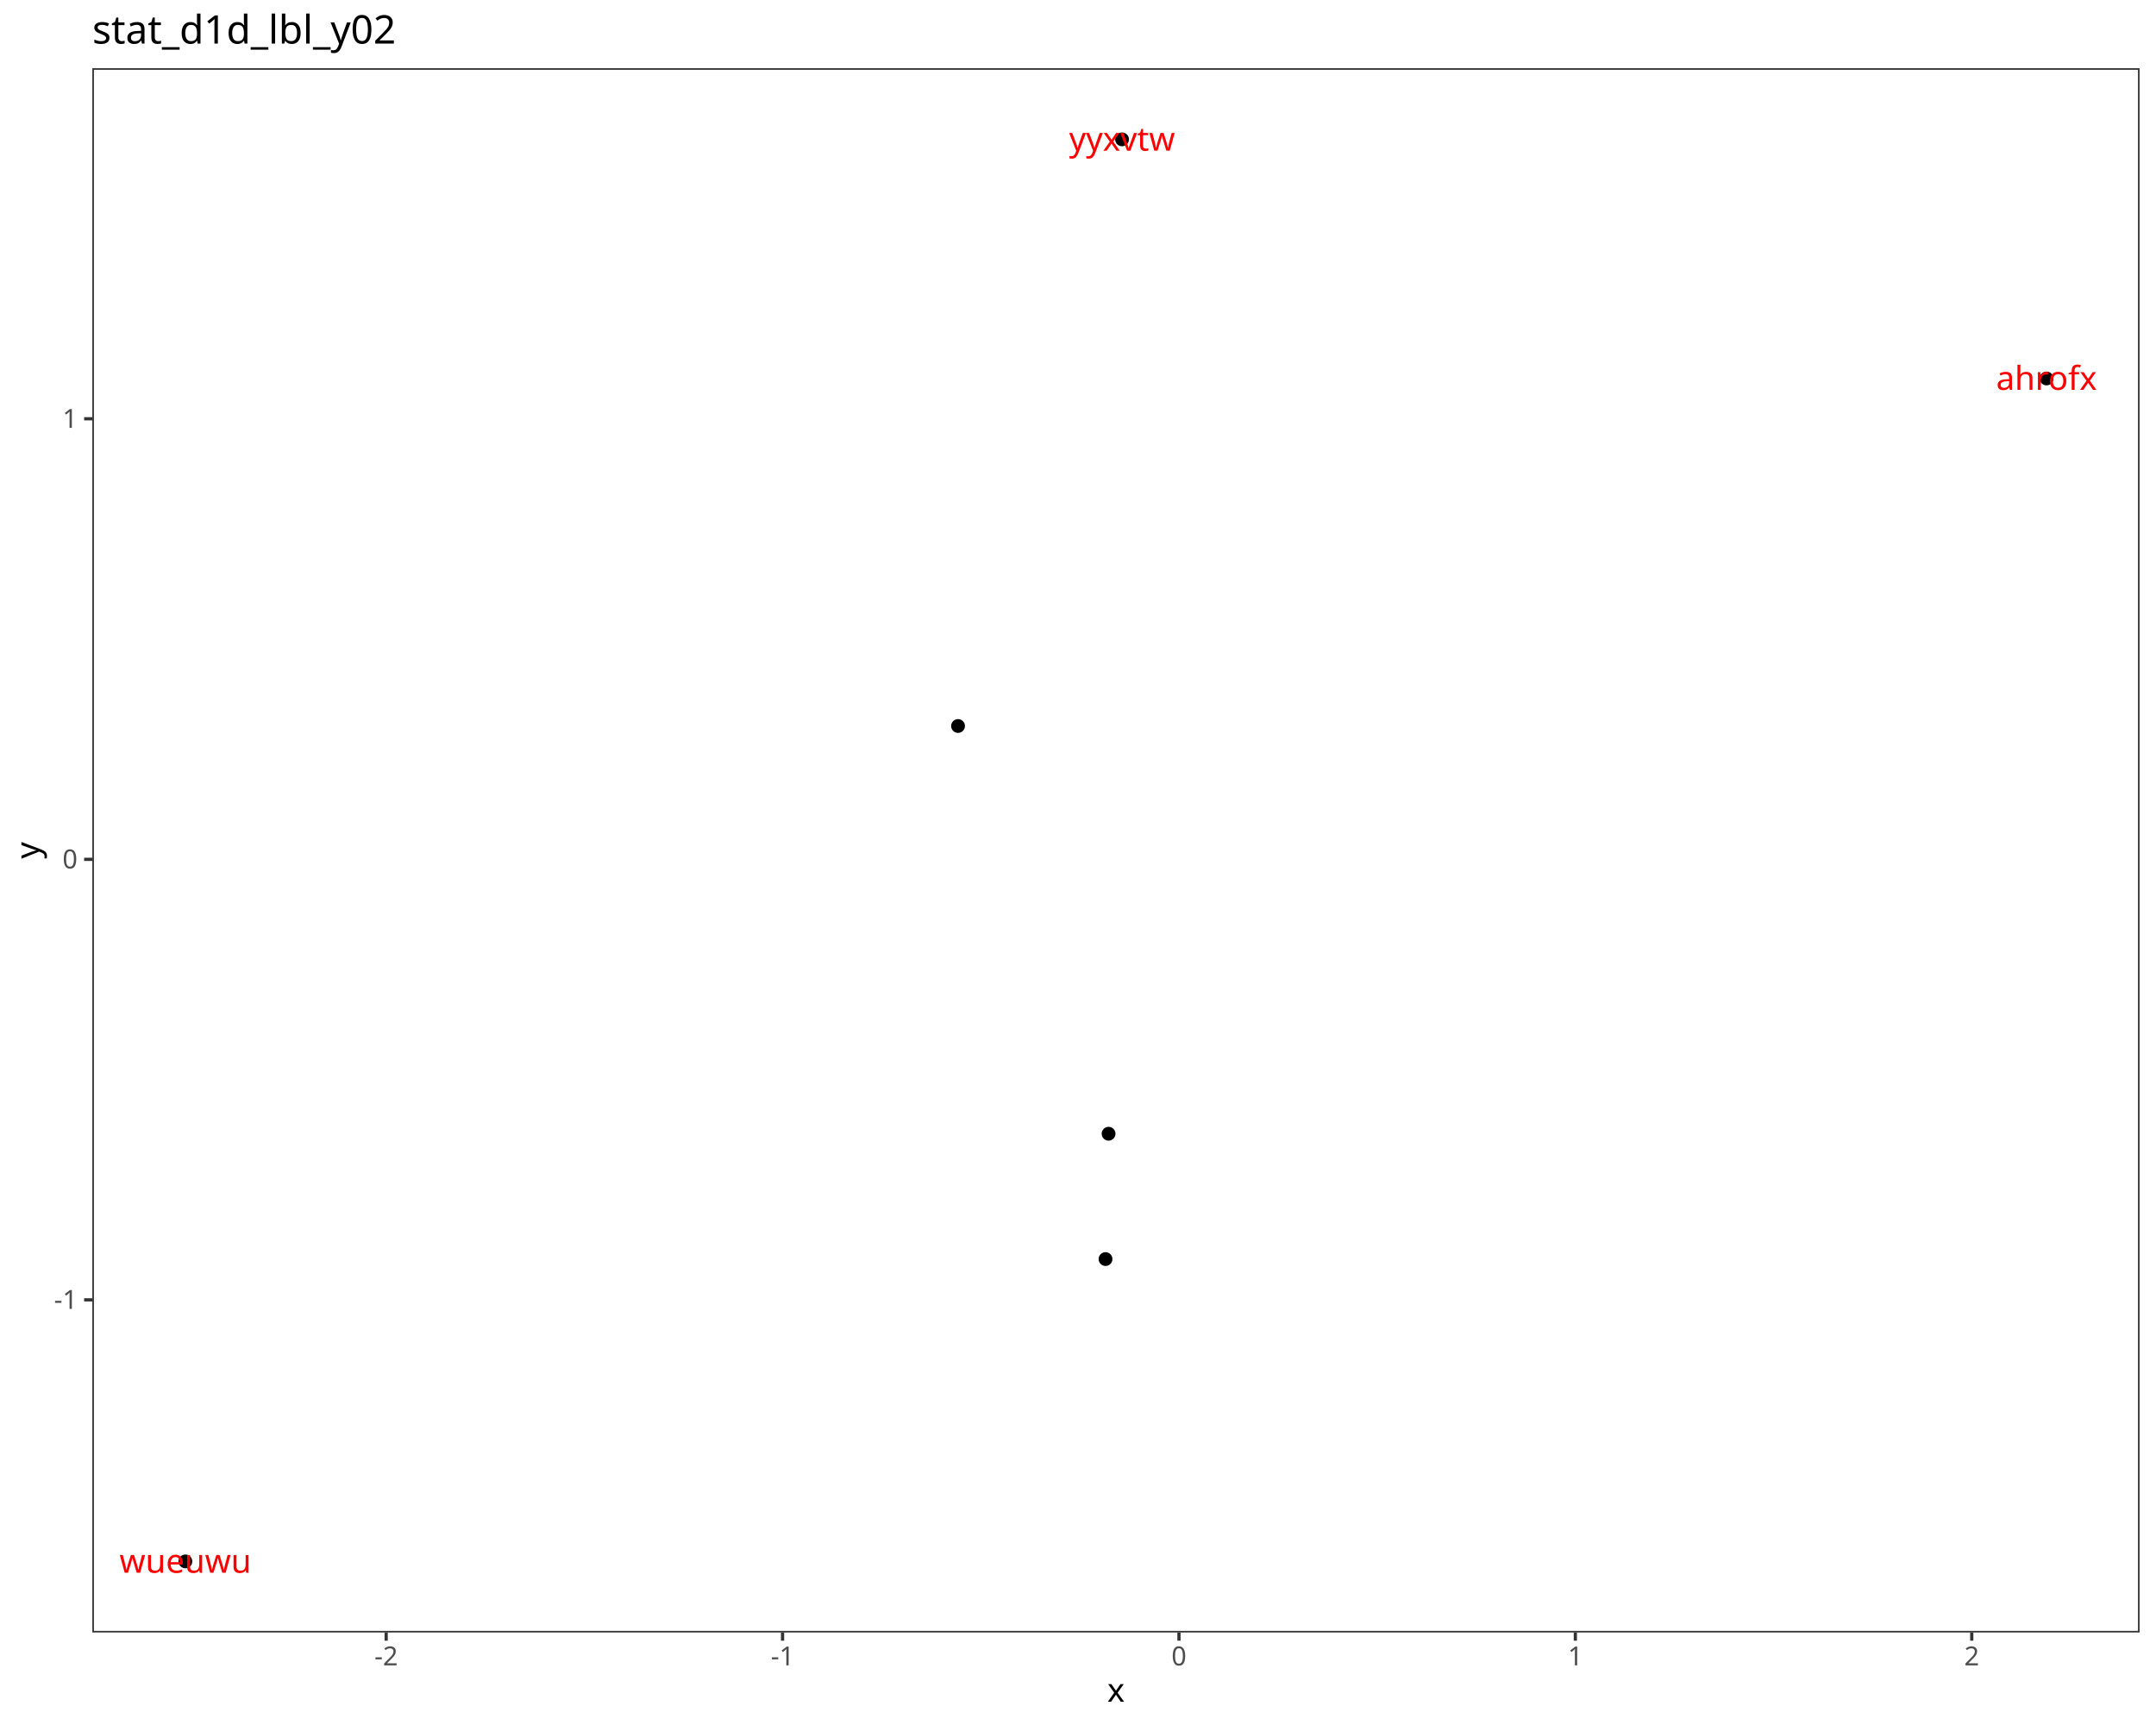
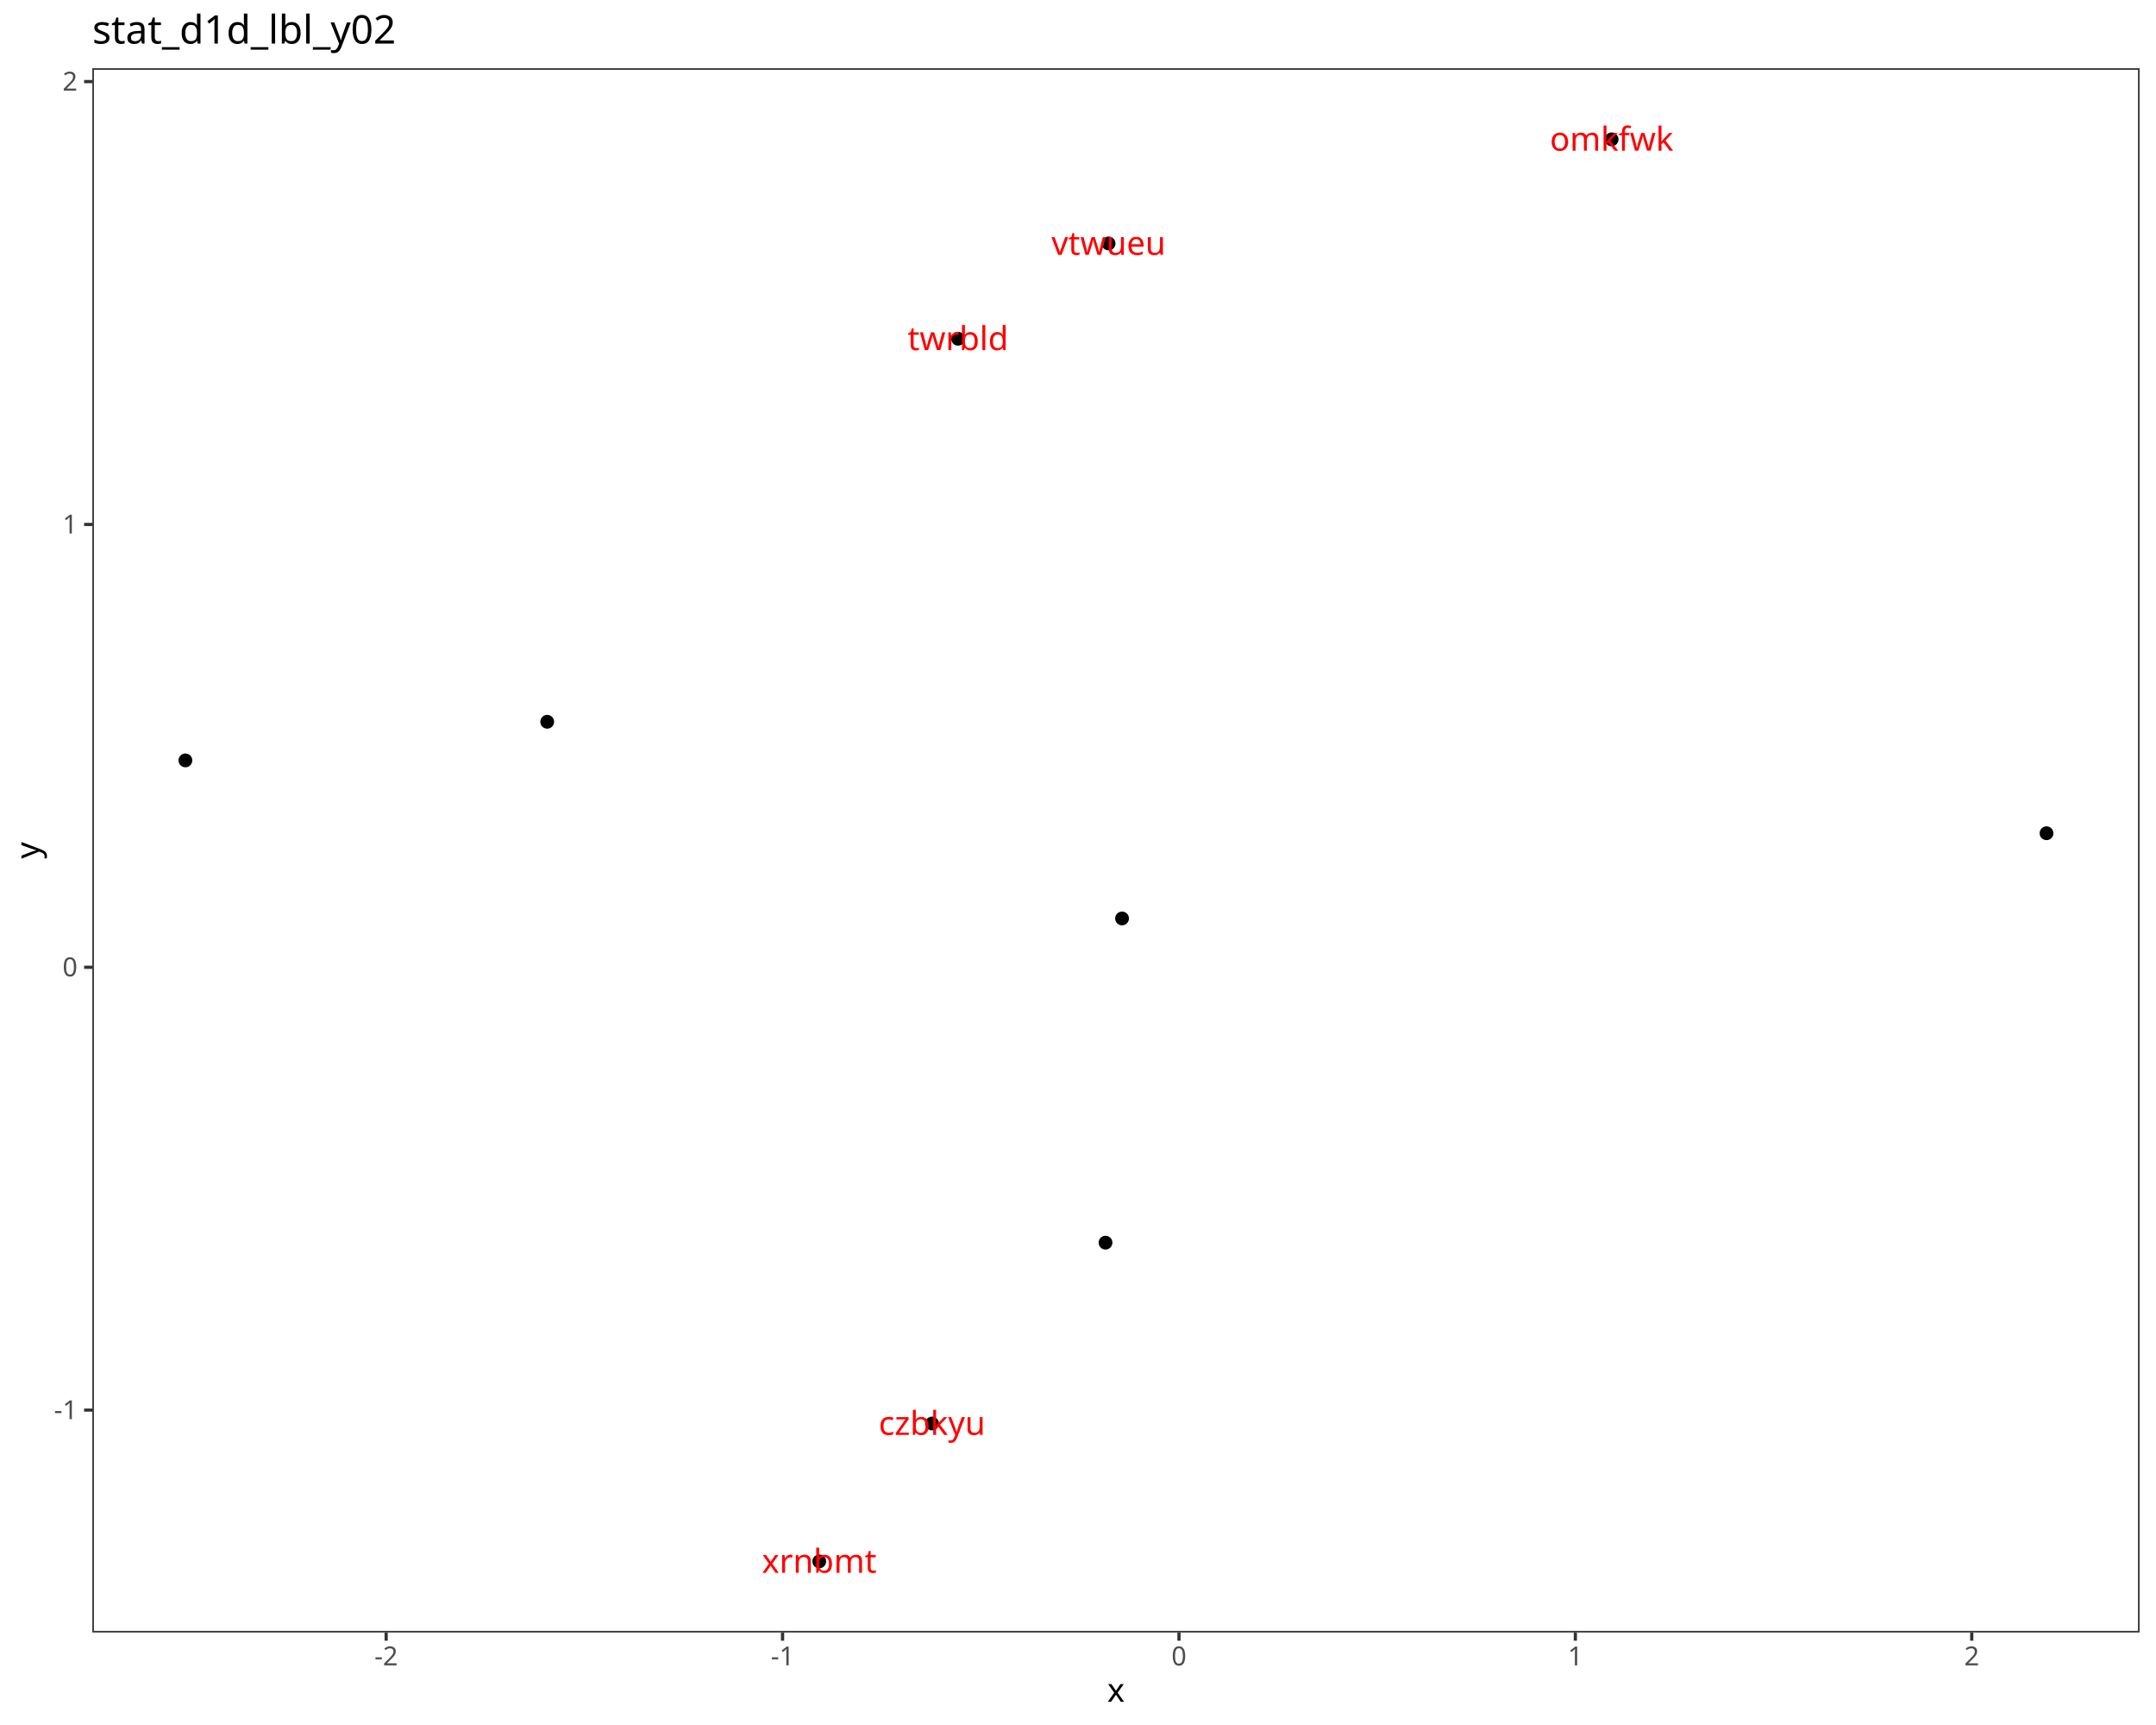
<svg xmlns="http://www.w3.org/2000/svg" class="svglite" data-engine-version="2.0" width="720.00pt" height="576.00pt" viewBox="0 0 720.00 576.00">
  <defs>
    <style type="text/css">
    .svglite line, .svglite polyline, .svglite polygon, .svglite path, .svglite rect, .svglite circle {
      fill: none;
      stroke: #000000;
      stroke-linecap: round;
      stroke-linejoin: round;
      stroke-miterlimit: 10.00;
    }
  </style>
  </defs>
  <rect width="100%" height="100%" style="stroke: none; fill: #FFFFFF;" />
  <defs>
    <clipPath id="cpMC4wMHw3MjAuMDB8MC4wMHw1NzYuMDA=">
      <rect x="0.00" y="0.00" width="720.00" height="576.00" />
    </clipPath>
  </defs>
  <g clip-path="url(#cpMC4wMHw3MjAuMDB8MC4wMHw1NzYuMDA=)">
    <rect x="0.00" y="0.00" width="720.00" height="576.00" style="stroke-width: 1.07; stroke: #FFFFFF; fill: #FFFFFF;" />
  </g>
  <defs>
    <clipPath id="cpMzAuODN8NzE0LjUyfDIyLjc4fDU0NS4xMQ==">
      <rect x="30.83" y="22.78" width="683.69" height="522.33" />
    </clipPath>
  </defs>
  <g clip-path="url(#cpMzAuODN8NzE0LjUyfDIyLjc4fDU0NS4xMQ==)">
    <rect x="30.83" y="22.78" width="683.69" height="522.33" style="stroke-width: 1.07; stroke: none; fill: #FFFFFF;" />
-     <circle cx="683.44" cy="126.38" r="1.95" style="stroke-width: 0.71; fill: #000000;" />
-     <circle cx="370.21" cy="378.57" r="1.95" style="stroke-width: 0.71; fill: #000000;" />
-     <circle cx="369.19" cy="420.42" r="1.95" style="stroke-width: 0.71; fill: #000000;" />
-     <circle cx="61.91" cy="521.37" r="1.95" style="stroke-width: 0.71; fill: #000000;" />
-     <circle cx="319.94" cy="242.42" r="1.95" style="stroke-width: 0.71; fill: #000000;" />
-     <circle cx="374.71" cy="46.53" r="1.95" style="stroke-width: 0.71; fill: #000000;" />
-     <text x="683.44" y="130.18" text-anchor="middle" style="font-size: 11.04px; fill: #FF0000; font-family: sans;" textLength="30.69px" lengthAdjust="spacingAndGlyphs">ahrofx</text>
-     <text x="61.91" y="525.17" text-anchor="middle" style="font-size: 11.04px; fill: #FF0000; font-family: sans;" textLength="40.51px" lengthAdjust="spacingAndGlyphs">wueuwu</text>
-     <text x="374.71" y="50.32" text-anchor="middle" style="font-size: 11.04px; fill: #FF0000; font-family: sans;" textLength="33.14px" lengthAdjust="spacingAndGlyphs">yyxvtw</text>
+     <circle cx="683.44" cy="278.23" r="1.95" style="stroke-width: 0.71; fill: #000000;" />
+     <circle cx="370.21" cy="81.31" r="1.95" style="stroke-width: 0.71; fill: #000000;" />
+     <circle cx="369.19" cy="414.94" r="1.95" style="stroke-width: 0.71; fill: #000000;" />
+     <circle cx="61.91" cy="253.91" r="1.95" style="stroke-width: 0.71; fill: #000000;" />
+     <circle cx="319.94" cy="113.12" r="1.95" style="stroke-width: 0.71; fill: #000000;" />
+     <circle cx="374.71" cy="306.68" r="1.95" style="stroke-width: 0.71; fill: #000000;" />
+     <circle cx="538.21" cy="46.53" r="1.95" style="stroke-width: 0.71; fill: #000000;" />
+     <circle cx="311.25" cy="475.33" r="1.95" style="stroke-width: 0.71; fill: #000000;" />
+     <circle cx="273.59" cy="521.37" r="1.95" style="stroke-width: 0.71; fill: #000000;" />
+     <circle cx="182.74" cy="241.01" r="1.95" style="stroke-width: 0.71; fill: #000000;" />
+     <text x="370.21" y="85.11" text-anchor="middle" style="font-size: 11.04px; fill: #FF0000; font-family: sans;" textLength="34.99px" lengthAdjust="spacingAndGlyphs">vtwueu</text>
+     <text x="319.94" y="116.92" text-anchor="middle" style="font-size: 11.04px; fill: #FF0000; font-family: sans;" textLength="29.45px" lengthAdjust="spacingAndGlyphs">twrbld</text>
+     <text x="538.21" y="50.32" text-anchor="middle" style="font-size: 11.04px; fill: #FF0000; font-family: sans;" textLength="37.43px" lengthAdjust="spacingAndGlyphs">omkfwk</text>
+     <text x="311.25" y="479.13" text-anchor="middle" style="font-size: 11.04px; fill: #FF0000; font-family: sans;" textLength="34.38px" lengthAdjust="spacingAndGlyphs">czbkyu</text>
+     <text x="273.59" y="525.17" text-anchor="middle" style="font-size: 11.04px; fill: #FF0000; font-family: sans;" textLength="33.75px" lengthAdjust="spacingAndGlyphs">xrnbmt</text>
    <rect x="30.83" y="22.78" width="683.69" height="522.33" style="stroke-width: 1.07; stroke: #333333;" />
  </g>
  <g clip-path="url(#cpMC4wMHw3MjAuMDB8MC4wMHw1NzYuMDA=)">
-     <text x="25.90" y="437.06" text-anchor="end" style="font-size: 8.80px; fill: #4D4D4D; font-family: sans;" textLength="7.82px" lengthAdjust="spacingAndGlyphs">-1</text>
-     <text x="25.90" y="289.97" text-anchor="end" style="font-size: 8.80px; fill: #4D4D4D; font-family: sans;" textLength="4.89px" lengthAdjust="spacingAndGlyphs">0</text>
-     <text x="25.90" y="142.87" text-anchor="end" style="font-size: 8.80px; fill: #4D4D4D; font-family: sans;" textLength="4.89px" lengthAdjust="spacingAndGlyphs">1</text>
-     <polyline points="28.09,434.04 30.83,434.04 " style="stroke-width: 1.07; stroke: #333333; stroke-linecap: butt;" />
-     <polyline points="28.09,286.94 30.83,286.94 " style="stroke-width: 1.07; stroke: #333333; stroke-linecap: butt;" />
-     <polyline points="28.09,139.84 30.83,139.84 " style="stroke-width: 1.07; stroke: #333333; stroke-linecap: butt;" />
+     <text x="25.90" y="473.88" text-anchor="end" style="font-size: 8.80px; fill: #4D4D4D; font-family: sans;" textLength="7.82px" lengthAdjust="spacingAndGlyphs">-1</text>
+     <text x="25.90" y="326.01" text-anchor="end" style="font-size: 8.80px; fill: #4D4D4D; font-family: sans;" textLength="4.89px" lengthAdjust="spacingAndGlyphs">0</text>
+     <text x="25.90" y="178.14" text-anchor="end" style="font-size: 8.80px; fill: #4D4D4D; font-family: sans;" textLength="4.89px" lengthAdjust="spacingAndGlyphs">1</text>
+     <text x="25.90" y="30.28" text-anchor="end" style="font-size: 8.80px; fill: #4D4D4D; font-family: sans;" textLength="4.89px" lengthAdjust="spacingAndGlyphs">2</text>
+     <polyline points="28.09,470.85 30.83,470.85 " style="stroke-width: 1.07; stroke: #333333; stroke-linecap: butt;" />
+     <polyline points="28.09,322.98 30.83,322.98 " style="stroke-width: 1.07; stroke: #333333; stroke-linecap: butt;" />
+     <polyline points="28.09,175.12 30.83,175.12 " style="stroke-width: 1.07; stroke: #333333; stroke-linecap: butt;" />
+     <polyline points="28.09,27.25 30.83,27.25 " style="stroke-width: 1.07; stroke: #333333; stroke-linecap: butt;" />
    <polyline points="128.96,547.85 128.96,545.11 " style="stroke-width: 1.07; stroke: #333333; stroke-linecap: butt;" />
    <polyline points="261.34,547.85 261.34,545.11 " style="stroke-width: 1.07; stroke: #333333; stroke-linecap: butt;" />
    <polyline points="393.72,547.85 393.72,545.11 " style="stroke-width: 1.07; stroke: #333333; stroke-linecap: butt;" />
    <polyline points="526.09,547.85 526.09,545.11 " style="stroke-width: 1.07; stroke: #333333; stroke-linecap: butt;" />
    <polyline points="658.47,547.85 658.47,545.11 " style="stroke-width: 1.07; stroke: #333333; stroke-linecap: butt;" />
    <text x="128.96" y="556.10" text-anchor="middle" style="font-size: 8.80px; fill: #4D4D4D; font-family: sans;" textLength="7.82px" lengthAdjust="spacingAndGlyphs">-2</text>
    <text x="261.34" y="556.10" text-anchor="middle" style="font-size: 8.80px; fill: #4D4D4D; font-family: sans;" textLength="7.82px" lengthAdjust="spacingAndGlyphs">-1</text>
    <text x="393.72" y="556.10" text-anchor="middle" style="font-size: 8.80px; fill: #4D4D4D; font-family: sans;" textLength="4.89px" lengthAdjust="spacingAndGlyphs">0</text>
    <text x="526.09" y="556.10" text-anchor="middle" style="font-size: 8.80px; fill: #4D4D4D; font-family: sans;" textLength="4.89px" lengthAdjust="spacingAndGlyphs">1</text>
    <text x="658.47" y="556.10" text-anchor="middle" style="font-size: 8.80px; fill: #4D4D4D; font-family: sans;" textLength="4.89px" lengthAdjust="spacingAndGlyphs">2</text>
    <text x="372.67" y="568.24" text-anchor="middle" style="font-size: 11.00px; font-family: sans;" textLength="5.50px" lengthAdjust="spacingAndGlyphs">x</text>
    <text transform="translate(13.05,283.95) rotate(-90)" text-anchor="middle" style="font-size: 11.00px; font-family: sans;" textLength="5.50px" lengthAdjust="spacingAndGlyphs">y</text>
    <text x="30.83" y="14.56" style="font-size: 13.20px; font-family: sans;" textLength="99.82px" lengthAdjust="spacingAndGlyphs">stat_d1d_lbl_y02</text>
  </g>
</svg>
